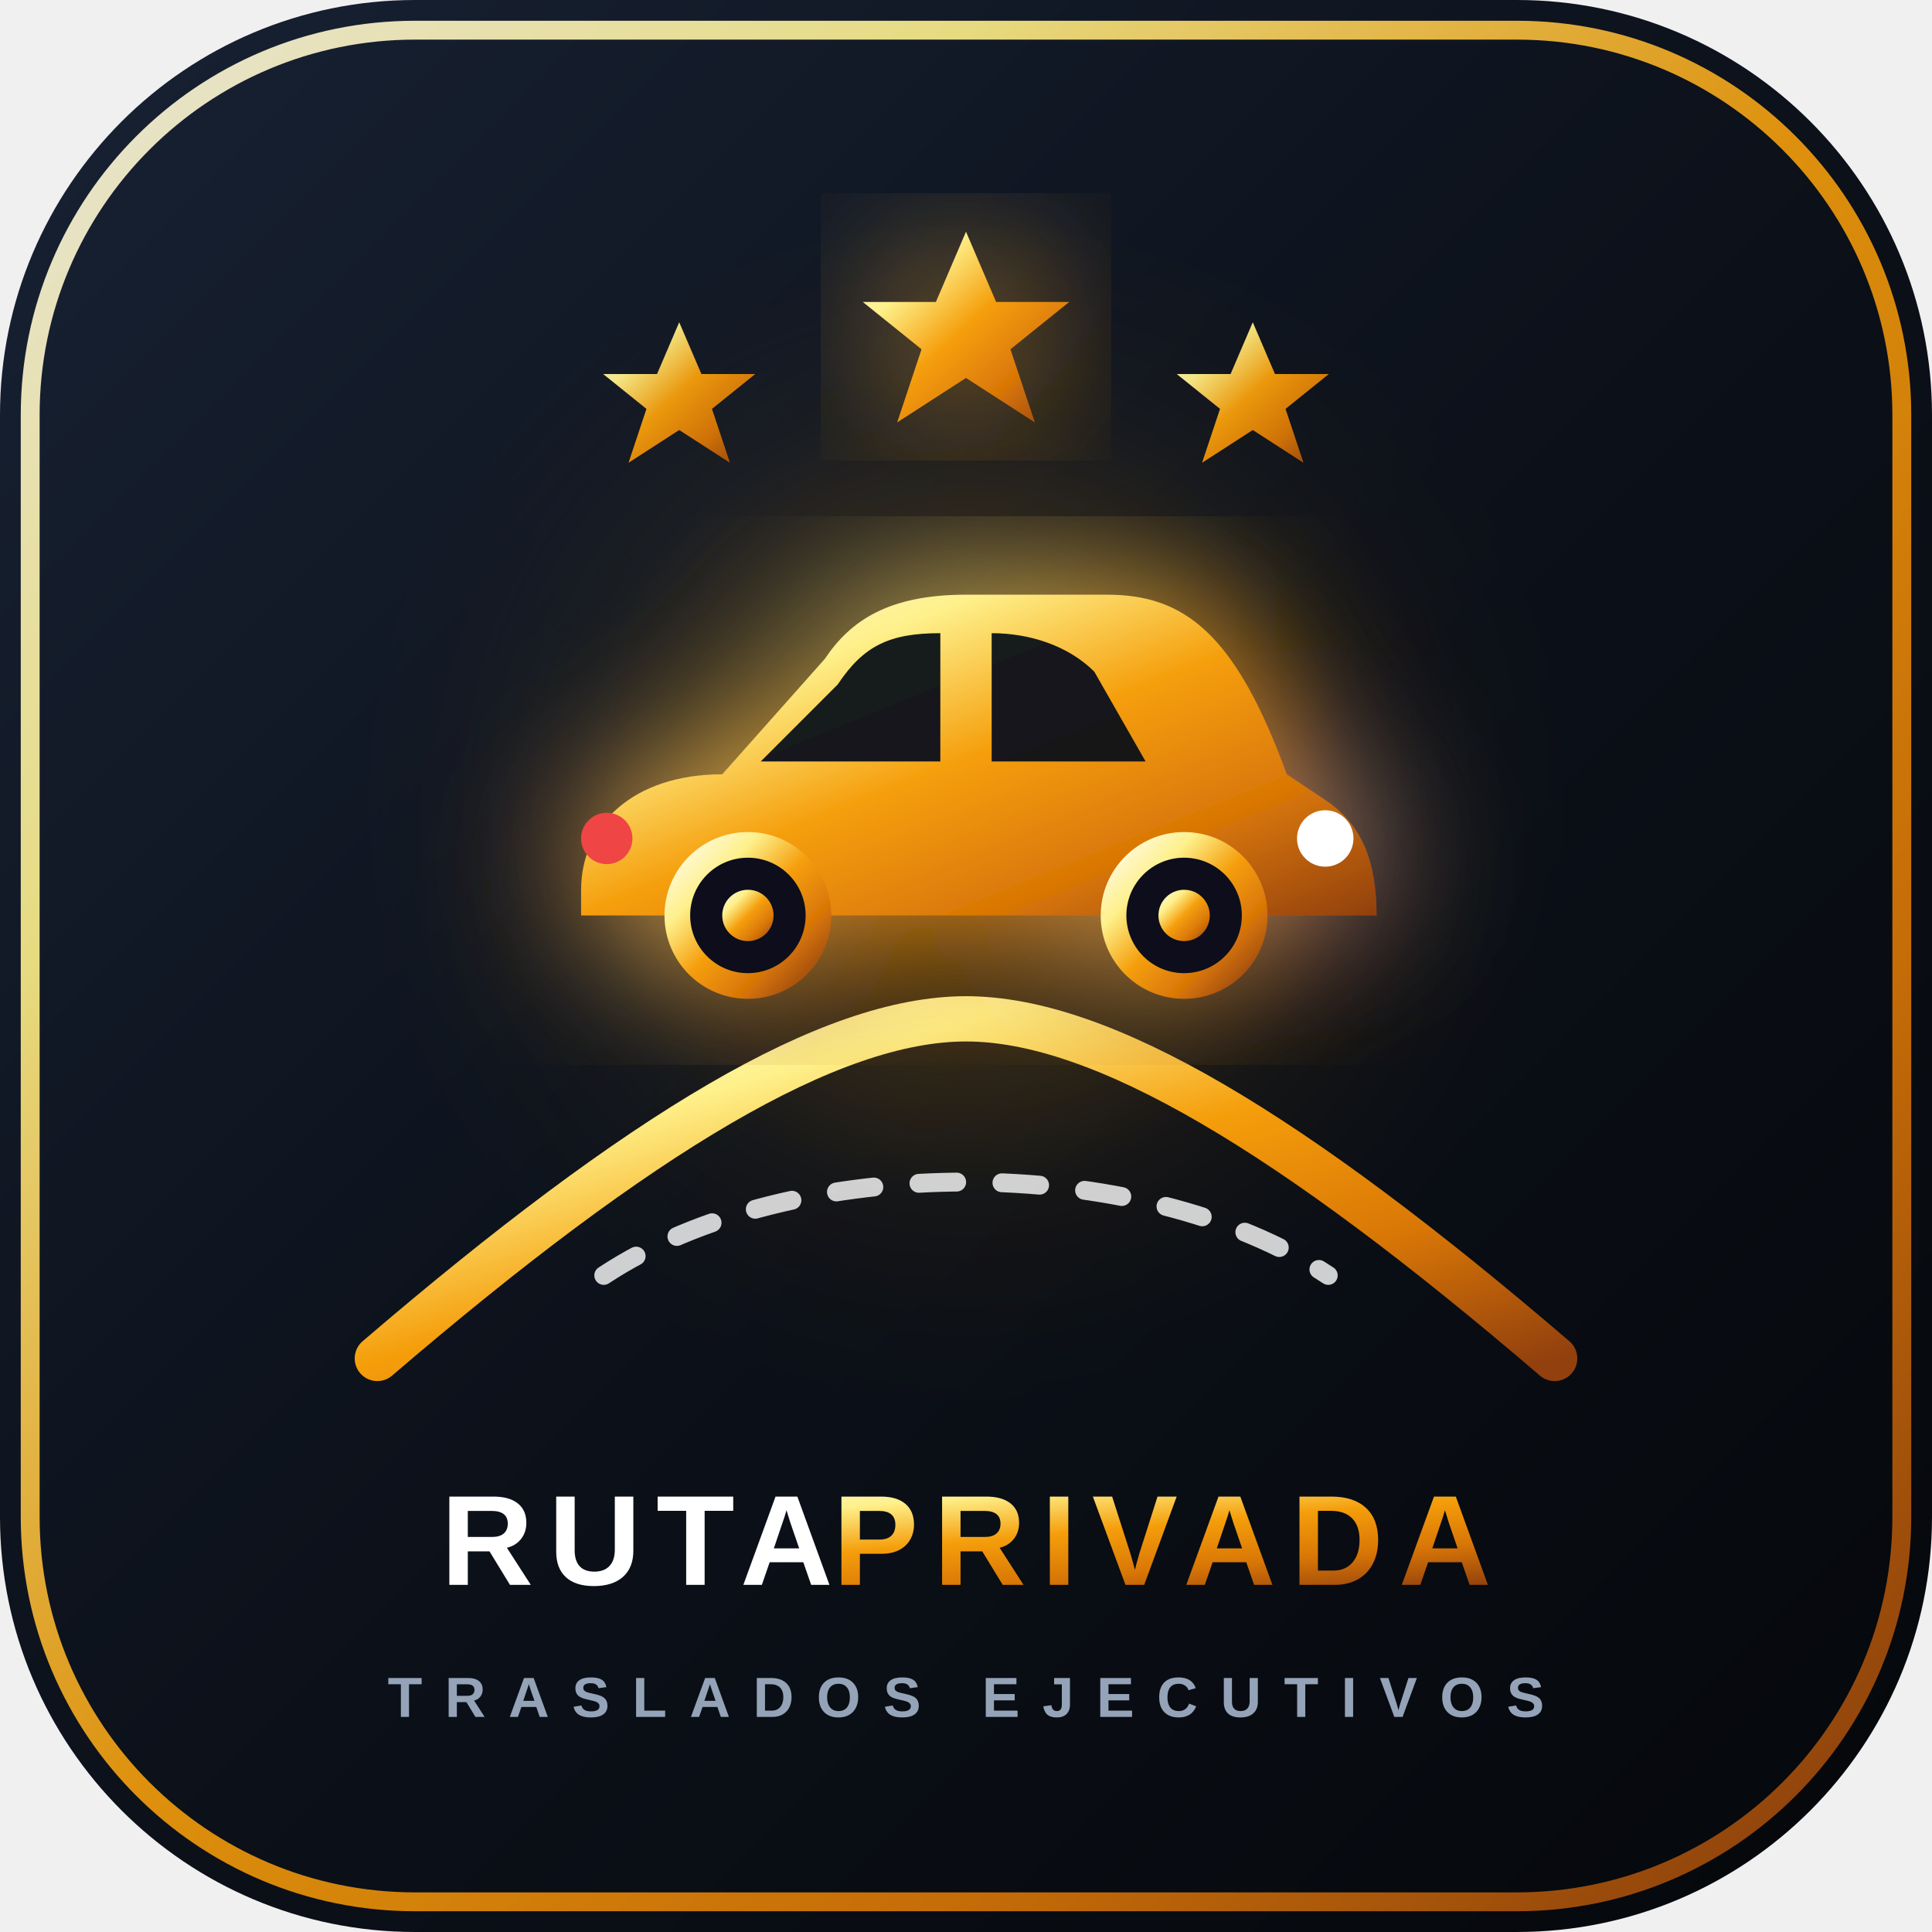
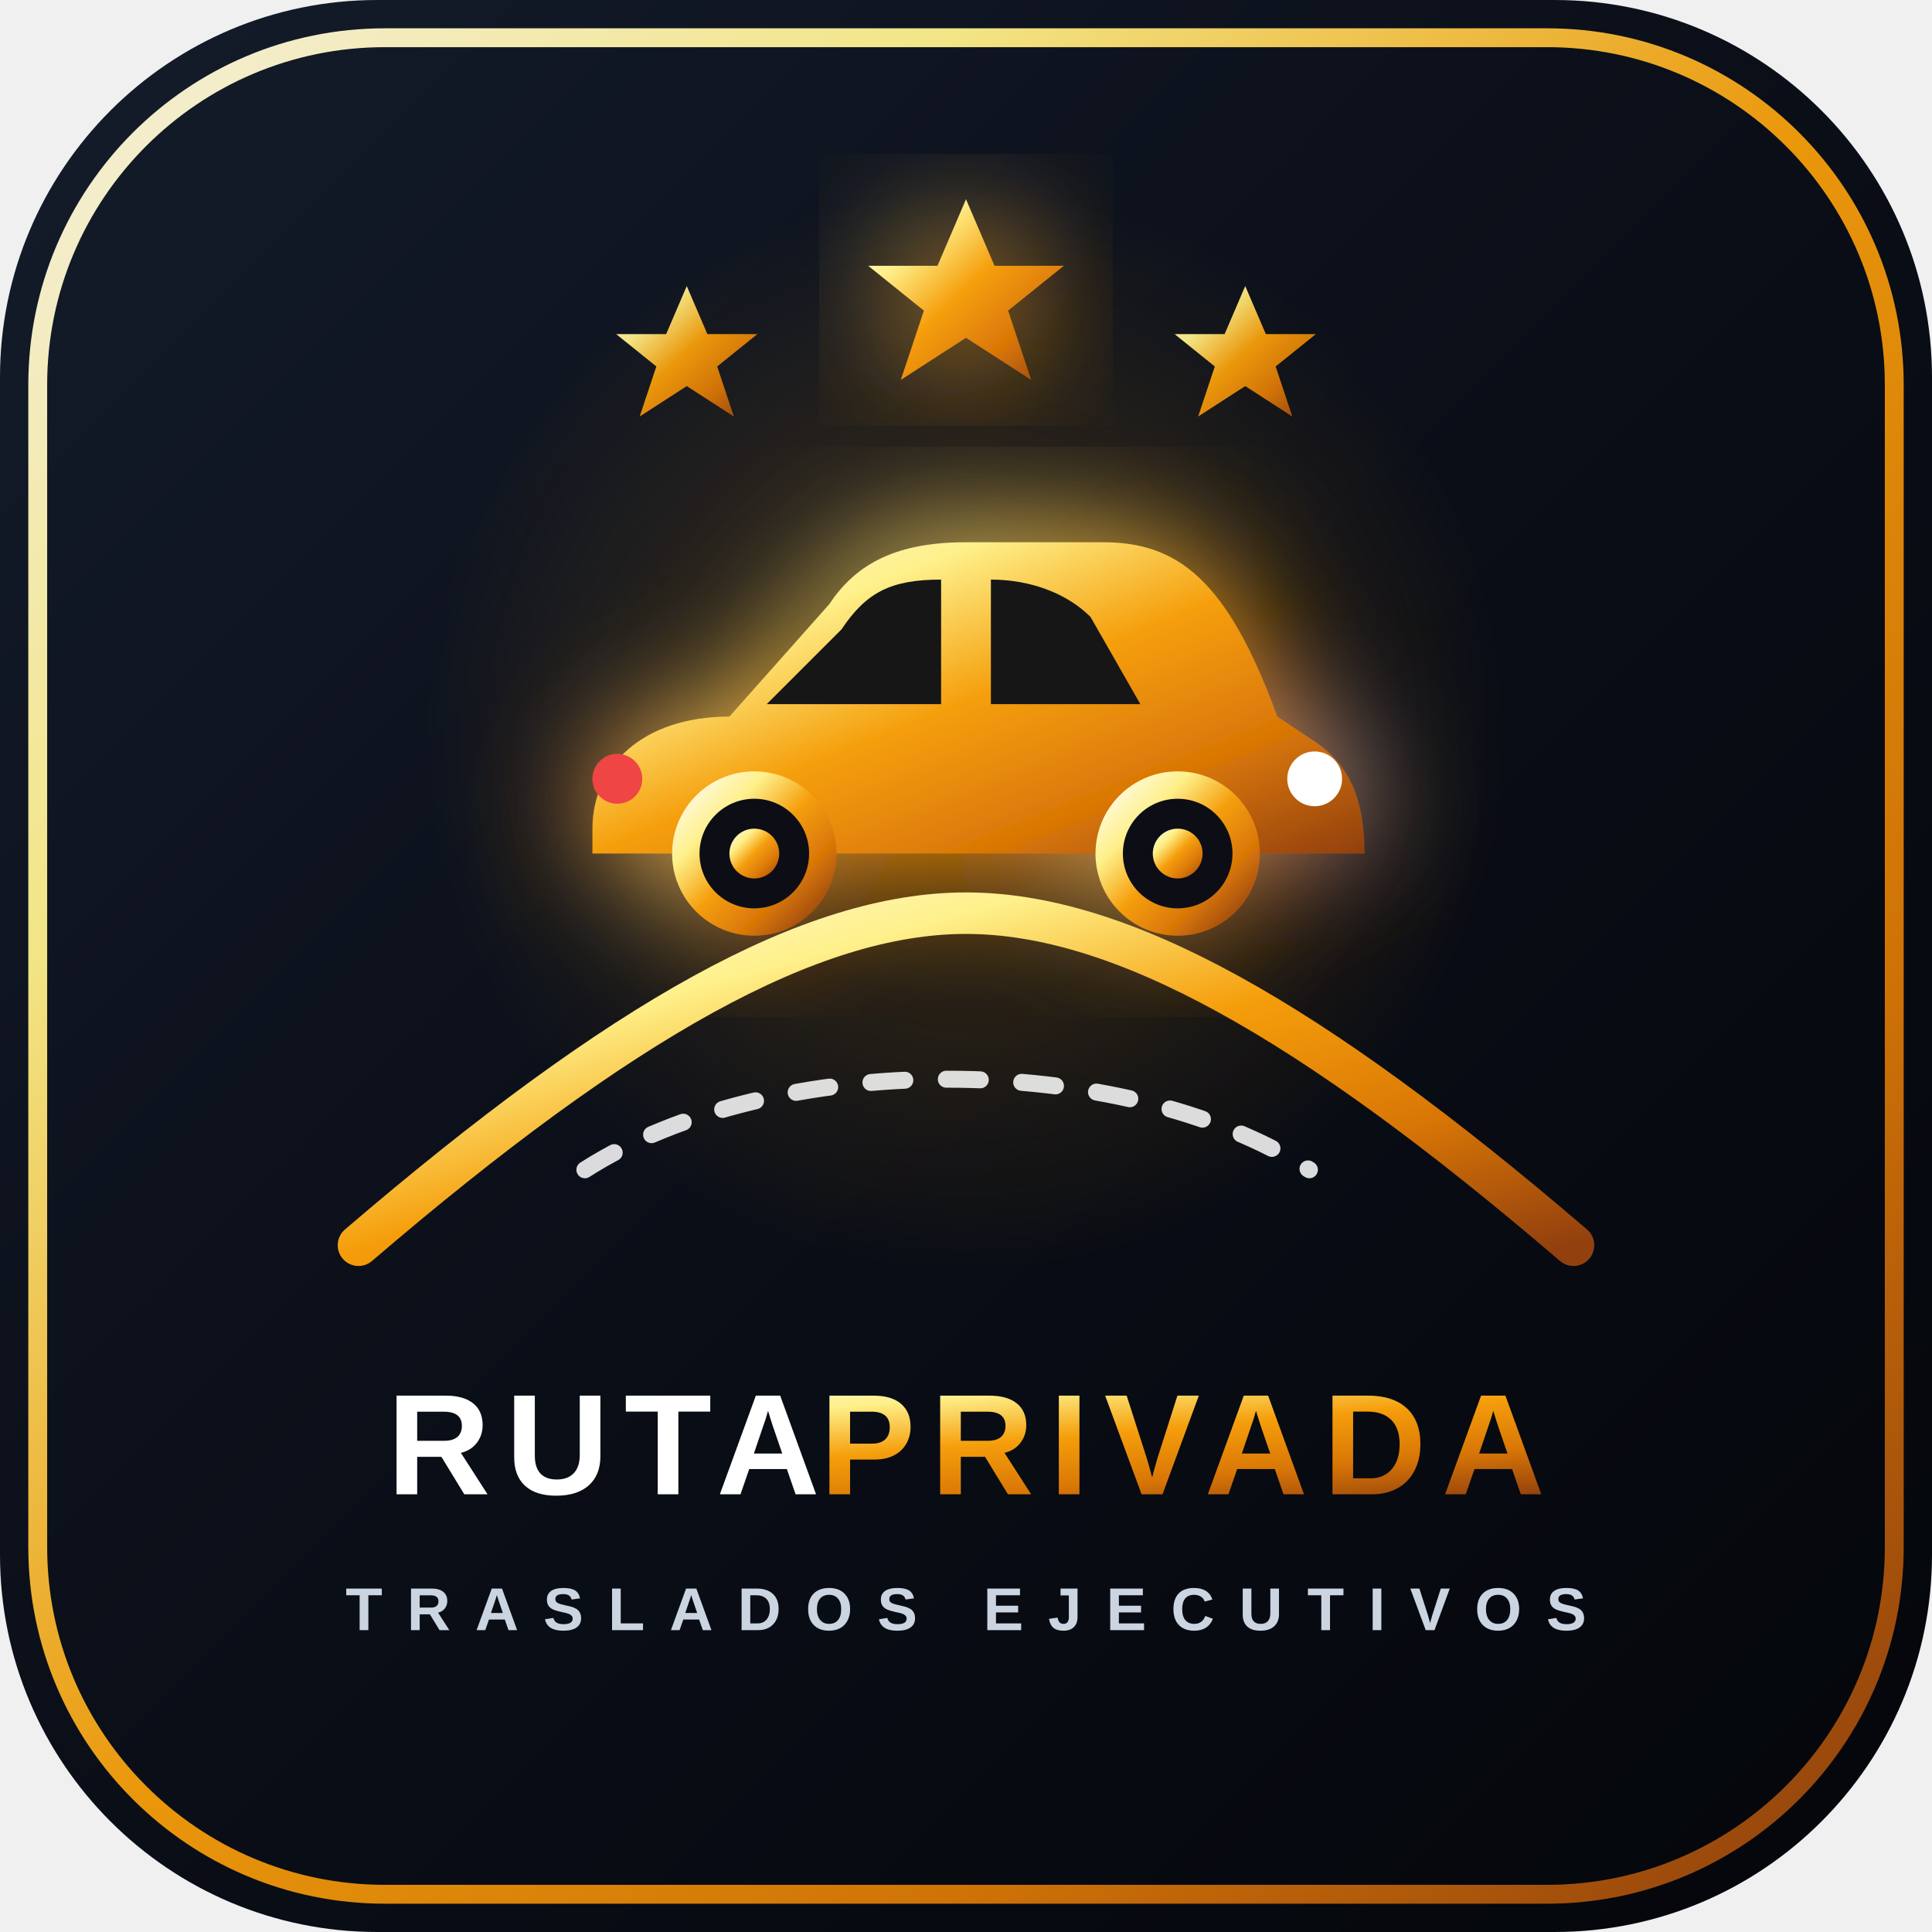
<svg xmlns="http://www.w3.org/2000/svg" viewBox="0 0 512 512" width="100%" height="100%">
  <defs>
    <linearGradient id="titaniumBg" x1="0%" y1="0%" x2="100%" y2="100%">
-       <stop offset="0%" stop-color="#182234" />
-       <stop offset="50%" stop-color="#0c111a" />
-       <stop offset="100%" stop-color="#05070a" />
+       <stop offset="0%" stop-color="#141c2b" />
+       <stop offset="50%" stop-color="#0a0e17" />
+       <stop offset="100%" stop-color="#04060a" />
    </linearGradient>
    <linearGradient id="gold24k" x1="0%" y1="0%" x2="100%" y2="100%">
      <stop offset="0%" stop-color="#fffbeb" />
      <stop offset="25%" stop-color="#fef08a" />
      <stop offset="50%" stop-color="#f59e0b" />
      <stop offset="75%" stop-color="#d97706" />
      <stop offset="100%" stop-color="#92400e" />
    </linearGradient>
-     <radialGradient id="centerGlow" cx="50%" cy="45%" r="50%">
-       <stop offset="0%" stop-color="#f59e0b" stop-opacity="0.35" />
-       <stop offset="60%" stop-color="#f59e0b" stop-opacity="0.05" />
-       <stop offset="100%" stop-color="#000000" stop-opacity="0" />
+     <radialGradient id="centerGlow" cx="50%" cy="45%" r="45%">
+       <stop offset="0%" stop-color="#f59e0b" stop-opacity="0.45" />
+       <stop offset="50%" stop-color="#f59e0b" stop-opacity="0.12" />
+       <stop offset="100%" stop-color="#f59e0b" stop-opacity="0" />
    </radialGradient>
-     <linearGradient id="emeraldGrad" x1="0%" y1="0%" x2="100%" y2="0%">
-       <stop offset="0%" stop-color="#34d399" />
-       <stop offset="100%" stop-color="#10b981" />
-     </linearGradient>
-     <filter id="goldGlowFilter" x="-20%" y="-20%" width="140%" height="140%">
-       <feGaussianBlur stdDeviation="6" result="blur" />
+     <filter id="goldGlowFilter" x="-25%" y="-25%" width="150%" height="150%">
+       <feGaussianBlur stdDeviation="5" result="blur" />
      <feComposite in="SourceGraphic" in2="blur" operator="over" />
    </filter>
  </defs>
-   <rect width="512" height="512" rx="110" fill="url(#titaniumBg)" />
-   <rect width="496" height="496" x="8" y="8" rx="102" fill="none" stroke="url(#gold24k)" stroke-width="5" stroke-opacity="0.9" />
-   <circle cx="256" cy="230" r="170" fill="url(#centerGlow)" />
-   <path d="M 100 360 C 170 300, 220 270, 256 270 C 292 270, 342 300, 412 360" fill="none" stroke="url(#gold24k)" stroke-width="12" stroke-linecap="round" />
-   <path d="M 160 338 C 210 305, 302 305, 352 338" fill="none" stroke="#ffffff" stroke-opacity="0.8" stroke-width="5" stroke-dasharray="10,12" stroke-linecap="round" />
-   <g transform="translate(256, 195) scale(3.4)" filter="url(#goldGlowFilter)">
-     <path d="M -30 12               C -30 7, -26 3, -19 3               L -11 -6               C -9 -9, -6 -11, 0 -11               L 11 -11               C 17 -11, 21 -8, 25 3               L 28 5               C 31 7, 32 10, 32 14               L -30 14 Z" fill="url(#gold24k)" />
-     <path d="M -10 -4 L -16 2 L -2 2 L -2 -8 C -6 -8, -8 -7, -10 -4 Z" fill="#0c111a" opacity="0.95" />
-     <path d="M 2 -8 L 2 2 L 14 2 L 10 -5 C 8 -7, 5 -8, 2 -8 Z" fill="#0c111a" opacity="0.95" />
-     <circle cx="28" cy="8" r="2.2" fill="#ffffff" />
-     <circle cx="-28" cy="8" r="2" fill="#ef4444" />
-     <circle cx="-17" cy="14" r="5.5" fill="#0c111a" stroke="url(#gold24k)" stroke-width="2" />
-     <circle cx="-17" cy="14" r="2" fill="url(#gold24k)" />
-     <circle cx="17" cy="14" r="5.5" fill="#0c111a" stroke="url(#gold24k)" stroke-width="2" />
-     <circle cx="17" cy="14" r="2" fill="url(#gold24k)" />
-   </g>
+   <rect width="512" height="512" rx="100" fill="url(#titaniumBg)" />
+   <rect width="492" height="492" x="10" y="10" rx="92" fill="none" stroke="url(#gold24k)" stroke-width="5" stroke-opacity="0.95" />
+   <circle cx="256" cy="210" r="160" fill="url(#centerGlow)" />
  <g id="threeStarsEmblem">
-     <g transform="translate(256, 88) scale(3.8)" filter="url(#goldGlowFilter)">
+     <g transform="translate(256, 78) scale(3.6)" filter="url(#goldGlowFilter)">
      <path d="M 0 -7 L 2.1 -2.1 L 7.2 -2.1 L 3.1 1.2 L 4.8 6.3 L 0 3.2 L -4.8 6.3 L -3.1 1.2 L -7.2 -2.1 L -2.1 -2.1 Z" fill="url(#gold24k)" />
    </g>
-     <g transform="translate(180, 105) scale(2.8)">
+     <g transform="translate(182, 94) scale(2.6)">
      <path d="M 0 -7 L 2.1 -2.1 L 7.2 -2.1 L 3.1 1.2 L 4.8 6.3 L 0 3.2 L -4.8 6.3 L -3.1 1.2 L -7.2 -2.1 L -2.1 -2.1 Z" fill="url(#gold24k)" opacity="0.95" />
    </g>
-     <g transform="translate(332, 105) scale(2.8)">
+     <g transform="translate(330, 94) scale(2.6)">
      <path d="M 0 -7 L 2.1 -2.1 L 7.2 -2.1 L 3.1 1.2 L 4.8 6.3 L 0 3.2 L -4.8 6.3 L -3.1 1.2 L -7.2 -2.1 L -2.1 -2.1 Z" fill="url(#gold24k)" opacity="0.95" />
    </g>
  </g>
-   <text x="256" y="420" text-anchor="middle" font-family="'Plus Jakarta Sans', 'Segoe UI', Arial, sans-serif" font-size="34" font-weight="800" letter-spacing="4" fill="#ffffff">
+   <g transform="translate(256, 180) scale(3.3)" filter="url(#goldGlowFilter)">
+     <path d="M -30 12               C -30 7, -26 3, -19 3               L -11 -6               C -9 -9, -6 -11, 0 -11               L 11 -11               C 17 -11, 21 -8, 25 3               L 28 5               C 31 7, 32 10, 32 14               L -30 14 Z" fill="url(#gold24k)" />
+     <path d="M -10 -4 L -16 2 L -2 2 L -2 -8 C -6 -8, -8 -7, -10 -4 Z" fill="#090d14" opacity="0.96" />
+     <path d="M 2 -8 L 2 2 L 14 2 L 10 -5 C 8 -7, 5 -8, 2 -8 Z" fill="#090d14" opacity="0.96" />
+     <circle cx="28" cy="8" r="2.2" fill="#ffffff" />
+     <circle cx="-28" cy="8" r="2" fill="#ef4444" />
+     <circle cx="-17" cy="14" r="5.5" fill="#090d14" stroke="url(#gold24k)" stroke-width="2.2" />
+     <circle cx="-17" cy="14" r="2" fill="url(#gold24k)" />
+     <circle cx="17" cy="14" r="5.5" fill="#090d14" stroke="url(#gold24k)" stroke-width="2.2" />
+     <circle cx="17" cy="14" r="2" fill="url(#gold24k)" />
+   </g>
+   <path d="M 95 330 C 165 270, 215 242, 256 242 C 297 242, 347 270, 417 330" fill="none" stroke="url(#gold24k)" stroke-width="11" stroke-linecap="round" />
+   <path d="M 155 310 C 205 278, 297 278, 347 310" fill="none" stroke="#ffffff" stroke-opacity="0.85" stroke-width="4.5" stroke-dasharray="9,11" stroke-linecap="round" />
+   <text x="256" y="396" text-anchor="middle" font-family="'Plus Jakarta Sans', system-ui, -apple-system, 'Segoe UI', Arial, sans-serif" font-size="38" font-weight="900" letter-spacing="4" fill="#ffffff">
    RUTA<tspan fill="url(#gold24k)">PRIVADA</tspan>
  </text>
-   <text x="256" y="455" text-anchor="middle" font-family="'Plus Jakarta Sans', 'Segoe UI', Arial, sans-serif" font-size="15" font-weight="600" letter-spacing="6" fill="#94a3b8">
+   <text x="256" y="432" text-anchor="middle" font-family="'Plus Jakarta Sans', system-ui, -apple-system, 'Segoe UI', Arial, sans-serif" font-size="16" font-weight="700" letter-spacing="6.5" fill="#cbd5e1">
    TRASLADOS EJECUTIVOS
  </text>
</svg>
